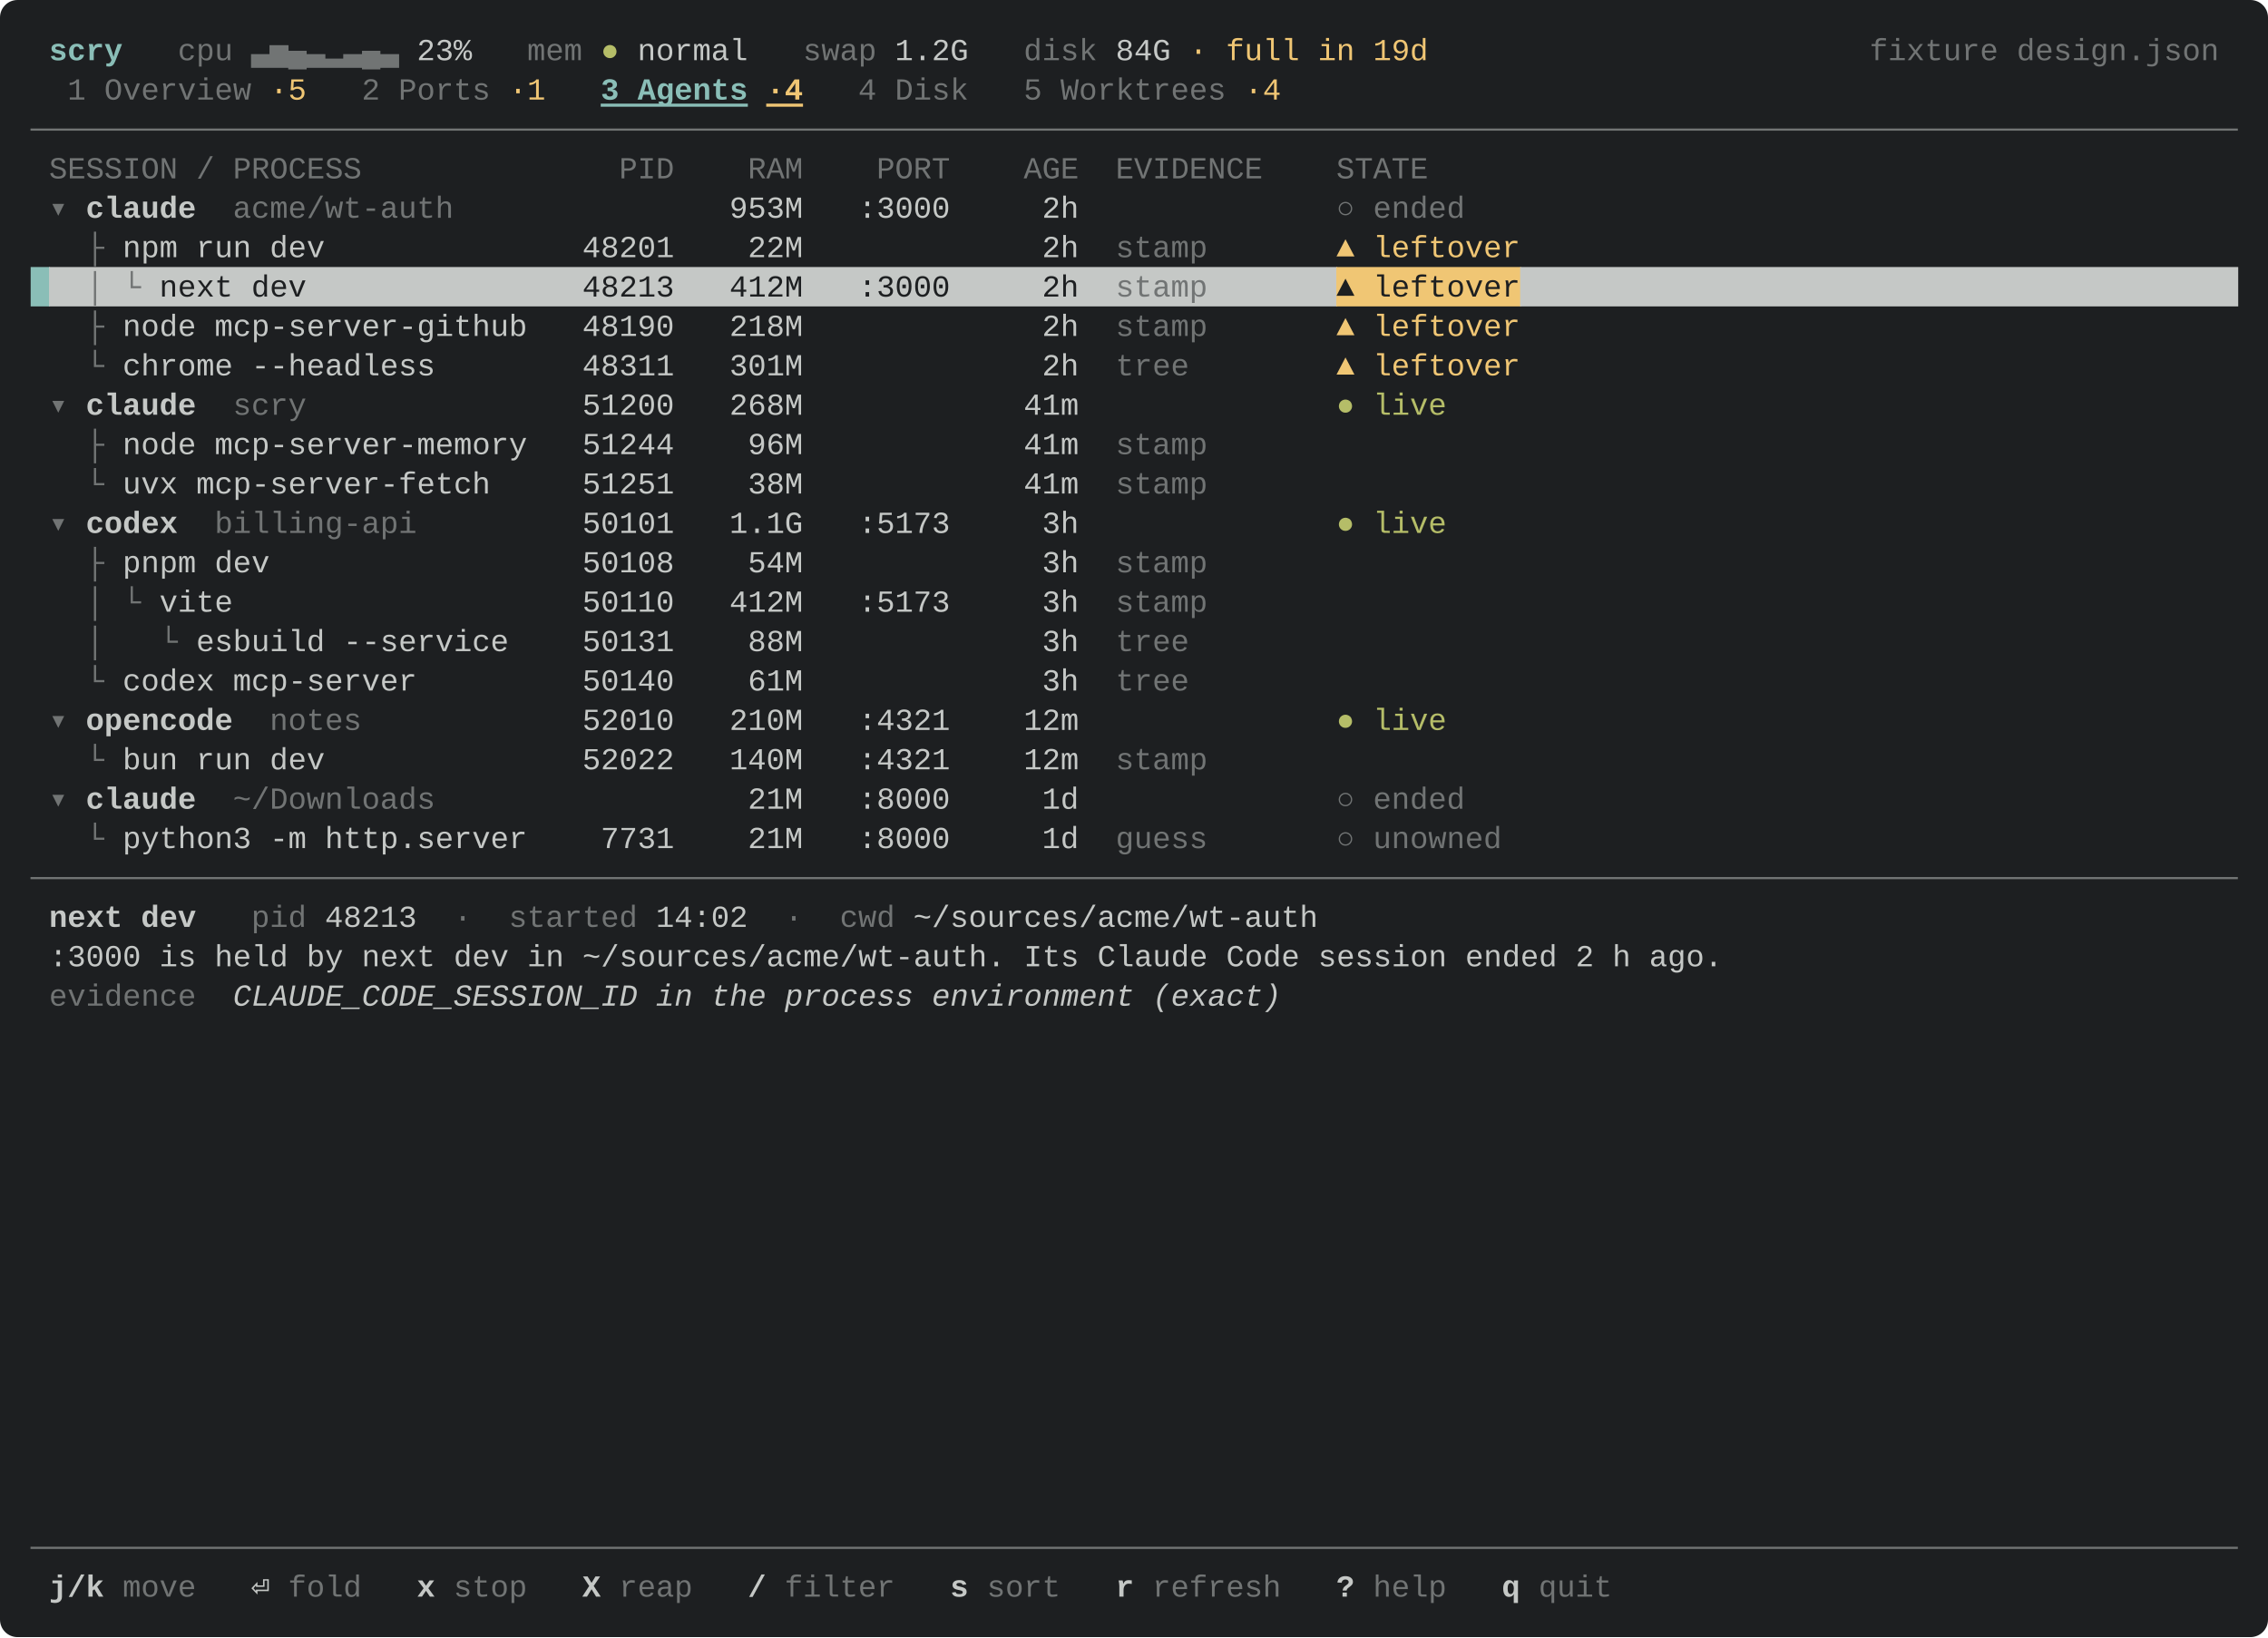
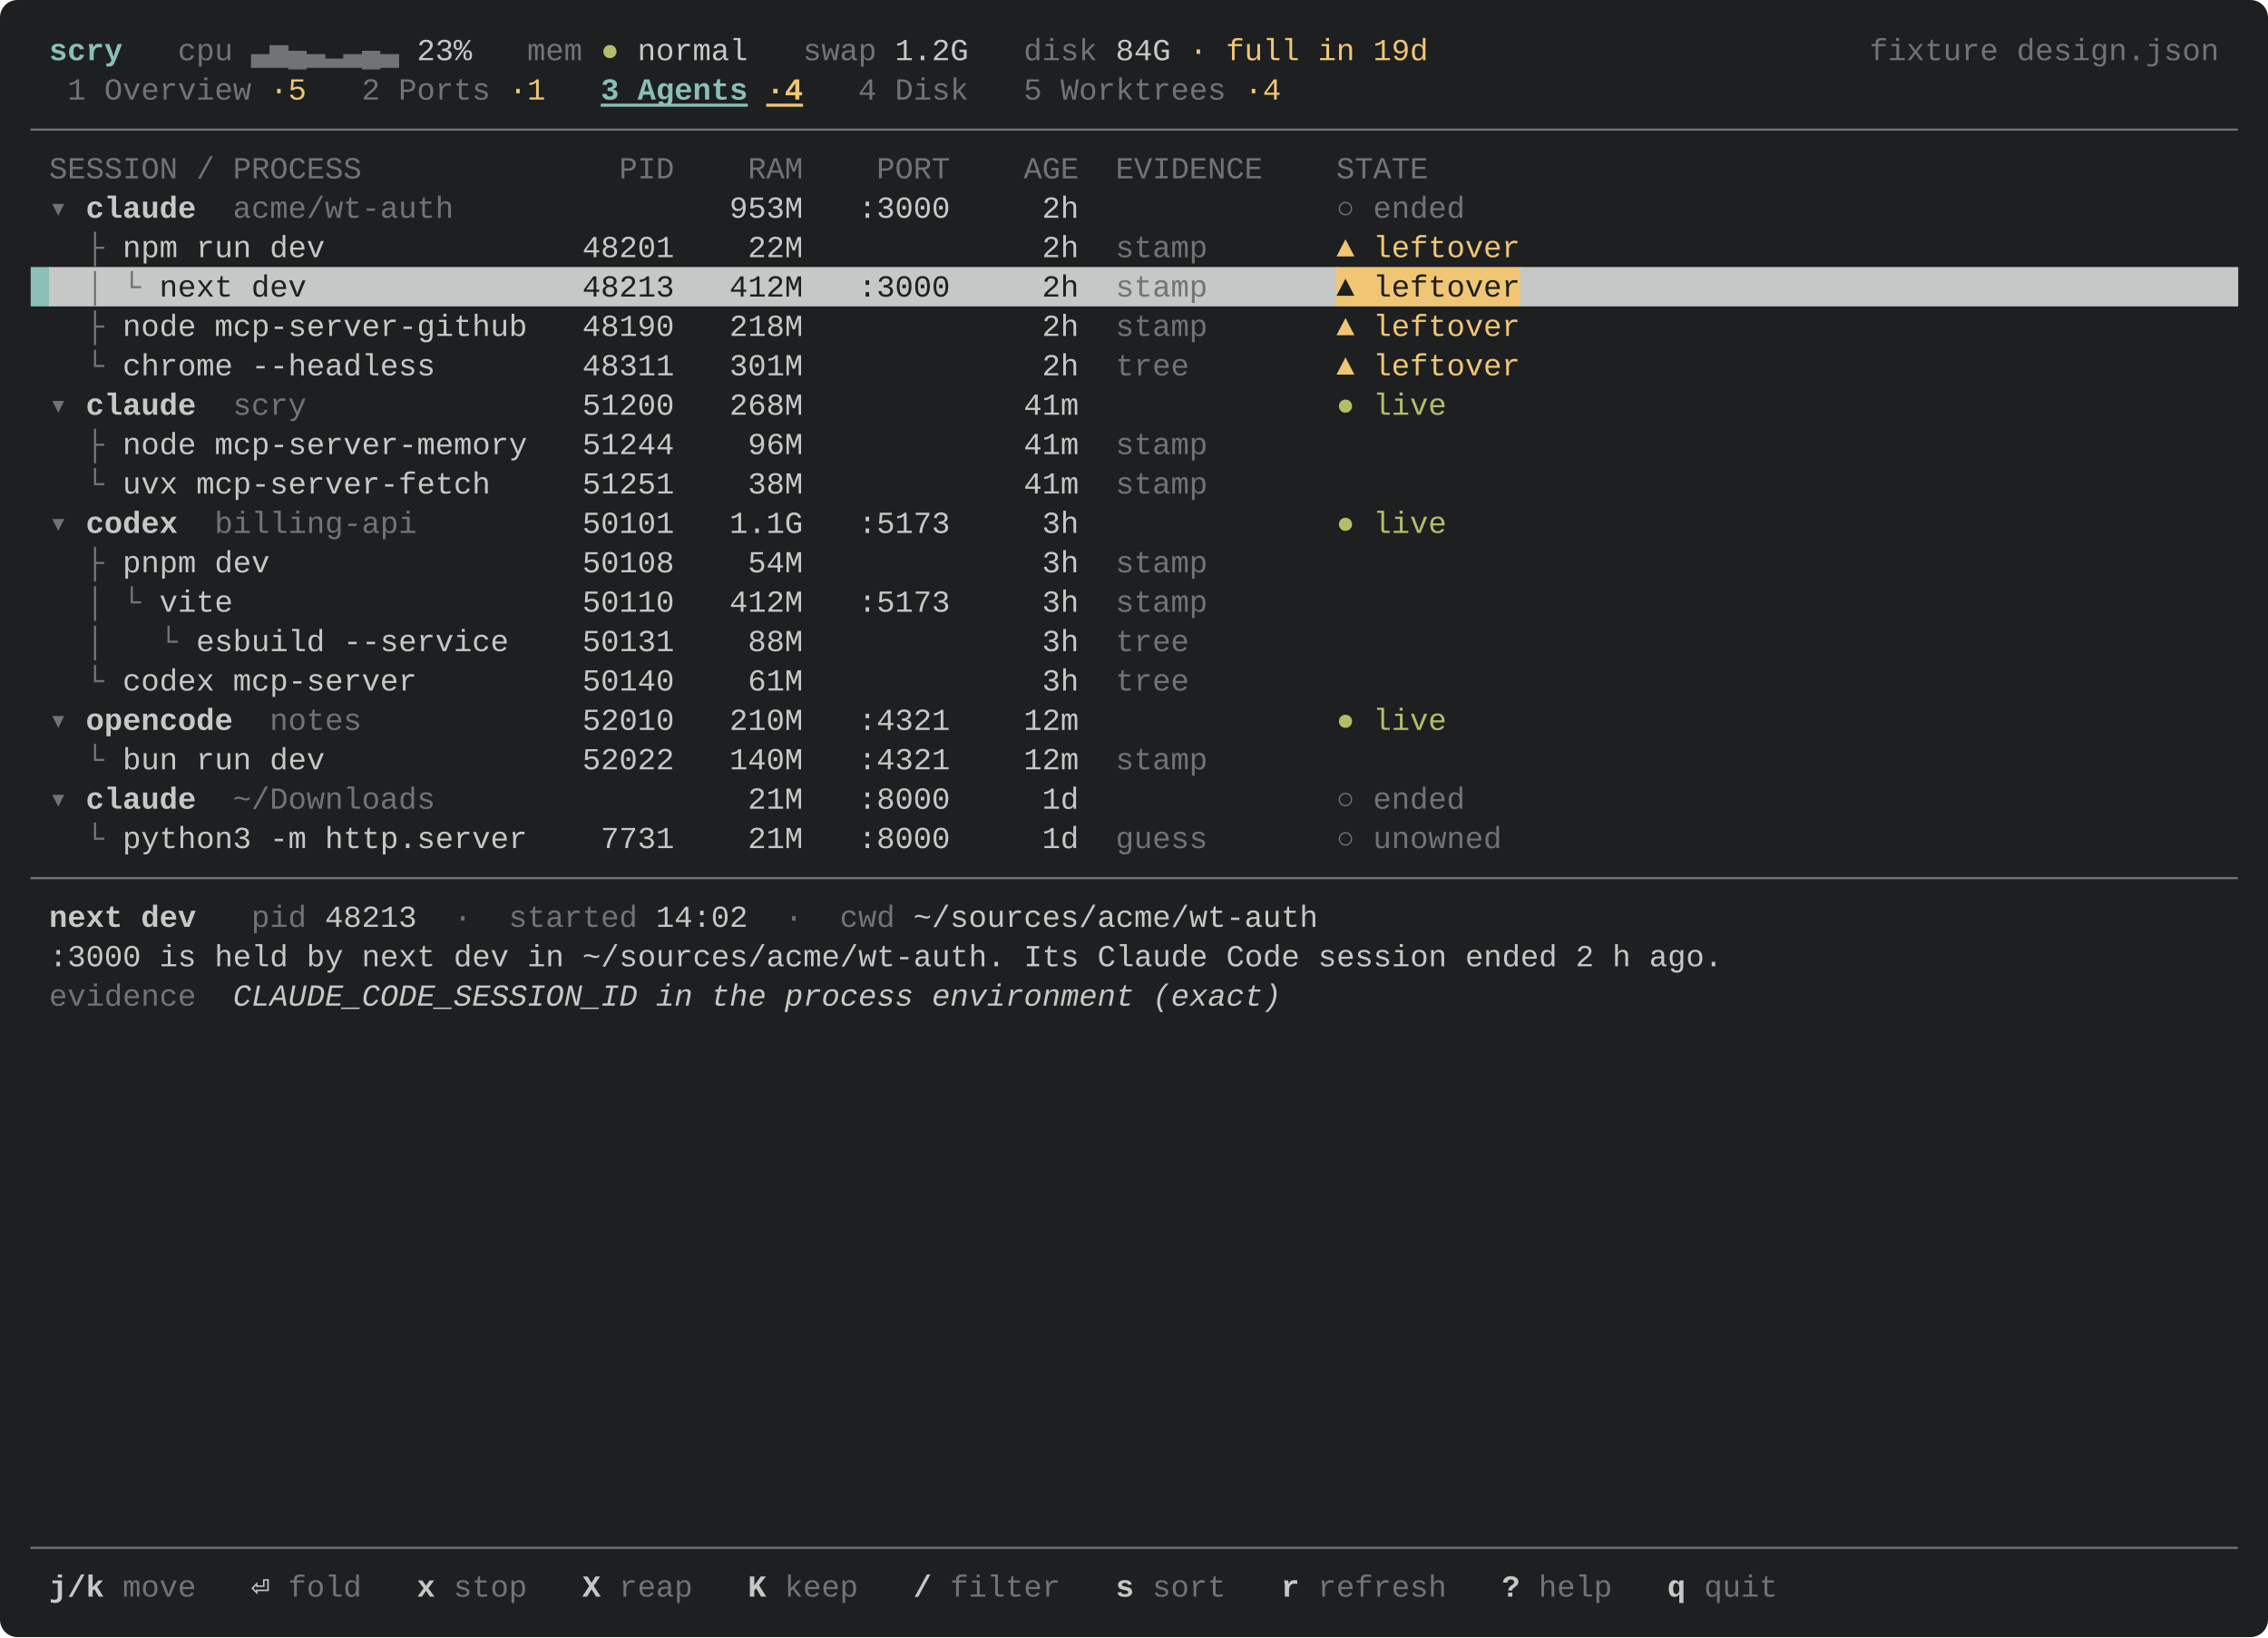
<svg xmlns="http://www.w3.org/2000/svg" width="1036" height="748" viewBox="0 0 1036 748">
  <style>text{font-family:ui-monospace,SFMono-Regular,"SF Mono",Menlo,Consolas,"Liberation Mono","DejaVu Sans Mono",monospace;font-size:14px;white-space:pre}</style>
  <rect width="1036" height="748" rx="8" fill="#1d1f21" />
  <g transform="translate(14 14)">
    <text x="8.4" y="13.5" fill="#8abeb7" textLength="33.6" lengthAdjust="spacingAndGlyphs" xml:space="preserve" font-weight="700">scry</text>
    <text x="67.2" y="13.5" fill="#717474" textLength="100.8" lengthAdjust="spacingAndGlyphs" xml:space="preserve">cpu ▃▅▄▃▂▃▄▃</text>
    <text x="176.4" y="13.5" fill="#c5c8c6" textLength="25.2" lengthAdjust="spacingAndGlyphs" xml:space="preserve">23%</text>
    <text x="226.8" y="13.5" fill="#717474" textLength="25.2" lengthAdjust="spacingAndGlyphs" xml:space="preserve">mem</text>
    <text x="260.4" y="13.5" fill="#b5bd68" textLength="8.4" lengthAdjust="spacingAndGlyphs" xml:space="preserve">●</text>
    <text x="277.2" y="13.5" fill="#c5c8c6" textLength="50.4" lengthAdjust="spacingAndGlyphs" xml:space="preserve">normal</text>
    <text x="352.8" y="13.5" fill="#717474" textLength="33.6" lengthAdjust="spacingAndGlyphs" xml:space="preserve">swap</text>
    <text x="394.8" y="13.5" fill="#c5c8c6" textLength="33.6" lengthAdjust="spacingAndGlyphs" xml:space="preserve">1.2G</text>
    <text x="453.6" y="13.5" fill="#717474" textLength="33.6" lengthAdjust="spacingAndGlyphs" xml:space="preserve">disk</text>
    <text x="495.6" y="13.5" fill="#c5c8c6" textLength="25.2" lengthAdjust="spacingAndGlyphs" xml:space="preserve">84G</text>
    <text x="529.2" y="13.5" fill="#f0c674" textLength="109.2" lengthAdjust="spacingAndGlyphs" xml:space="preserve">· full in 19d</text>
    <text x="840.0" y="13.5" fill="#717474" textLength="159.6" lengthAdjust="spacingAndGlyphs" xml:space="preserve">fixture design.json</text>
    <text x="16.8" y="31.5" fill="#717474" textLength="84.0" lengthAdjust="spacingAndGlyphs" xml:space="preserve">1 Overview</text>
    <text x="109.2" y="31.5" fill="#f0c674" textLength="16.8" lengthAdjust="spacingAndGlyphs" xml:space="preserve">·5</text>
    <text x="151.2" y="31.5" fill="#717474" textLength="58.8" lengthAdjust="spacingAndGlyphs" xml:space="preserve">2 Ports</text>
    <text x="218.4" y="31.5" fill="#f0c674" textLength="16.8" lengthAdjust="spacingAndGlyphs" xml:space="preserve">·1</text>
    <text x="260.4" y="31.5" fill="#8abeb7" textLength="67.2" lengthAdjust="spacingAndGlyphs" xml:space="preserve" font-weight="700" text-decoration="underline">3 Agents</text>
    <text x="336.0" y="31.5" fill="#f0c674" textLength="16.8" lengthAdjust="spacingAndGlyphs" xml:space="preserve" font-weight="700" text-decoration="underline">·4</text>
    <text x="378.0" y="31.5" fill="#717474" textLength="50.4" lengthAdjust="spacingAndGlyphs" xml:space="preserve">4 Disk</text>
    <text x="453.6" y="31.5" fill="#717474" textLength="92.4" lengthAdjust="spacingAndGlyphs" xml:space="preserve">5 Worktrees</text>
    <text x="554.4" y="31.5" fill="#f0c674" textLength="16.8" lengthAdjust="spacingAndGlyphs" xml:space="preserve">·4</text>
    <text x="0.0" y="49.5" fill="#717474" textLength="1008.0" lengthAdjust="spacingAndGlyphs" xml:space="preserve">────────────────────────────────────────────────────────────────────────────────────────────────────────────────────────</text>
    <text x="8.4" y="67.5" fill="#717474" textLength="142.8" lengthAdjust="spacingAndGlyphs" xml:space="preserve">SESSION / PROCESS</text>
    <text x="268.8" y="67.5" fill="#717474" textLength="25.2" lengthAdjust="spacingAndGlyphs" xml:space="preserve">PID</text>
    <text x="327.6" y="67.5" fill="#717474" textLength="25.2" lengthAdjust="spacingAndGlyphs" xml:space="preserve">RAM</text>
    <text x="386.4" y="67.5" fill="#717474" textLength="33.6" lengthAdjust="spacingAndGlyphs" xml:space="preserve">PORT</text>
    <text x="453.6" y="67.5" fill="#717474" textLength="25.2" lengthAdjust="spacingAndGlyphs" xml:space="preserve">AGE</text>
    <text x="495.6" y="67.5" fill="#717474" textLength="67.2" lengthAdjust="spacingAndGlyphs" xml:space="preserve">EVIDENCE</text>
    <text x="596.4" y="67.5" fill="#717474" textLength="42.0" lengthAdjust="spacingAndGlyphs" xml:space="preserve">STATE</text>
    <text x="8.4" y="85.5" fill="#717474" textLength="8.4" lengthAdjust="spacingAndGlyphs" xml:space="preserve">▾</text>
    <text x="25.2" y="85.5" fill="#c5c8c6" textLength="50.4" lengthAdjust="spacingAndGlyphs" xml:space="preserve" font-weight="700">claude</text>
    <text x="92.4" y="85.5" fill="#717474" textLength="100.8" lengthAdjust="spacingAndGlyphs" xml:space="preserve">acme/wt-auth</text>
    <text x="319.2" y="85.5" fill="#c5c8c6" textLength="33.6" lengthAdjust="spacingAndGlyphs" xml:space="preserve">953M</text>
    <text x="378.0" y="85.5" fill="#c5c8c6" textLength="42.0" lengthAdjust="spacingAndGlyphs" xml:space="preserve">:3000</text>
    <text x="462.0" y="85.5" fill="#c5c8c6" textLength="16.8" lengthAdjust="spacingAndGlyphs" xml:space="preserve">2h</text>
    <text x="596.4" y="85.5" fill="#717474" textLength="58.8" lengthAdjust="spacingAndGlyphs" xml:space="preserve">○ ended</text>
    <text x="25.2" y="103.5" fill="#717474" textLength="8.4" lengthAdjust="spacingAndGlyphs" xml:space="preserve">├</text>
    <text x="42.0" y="103.5" fill="#c5c8c6" textLength="92.4" lengthAdjust="spacingAndGlyphs" xml:space="preserve">npm run dev</text>
    <text x="252.0" y="103.5" fill="#c5c8c6" textLength="42.0" lengthAdjust="spacingAndGlyphs" xml:space="preserve">48201</text>
    <text x="327.6" y="103.5" fill="#c5c8c6" textLength="25.2" lengthAdjust="spacingAndGlyphs" xml:space="preserve">22M</text>
    <text x="462.0" y="103.5" fill="#c5c8c6" textLength="16.8" lengthAdjust="spacingAndGlyphs" xml:space="preserve">2h</text>
    <text x="495.6" y="103.5" fill="#717474" textLength="42.0" lengthAdjust="spacingAndGlyphs" xml:space="preserve">stamp</text>
    <text x="596.4" y="103.5" fill="#f0c674" textLength="84.0" lengthAdjust="spacingAndGlyphs" xml:space="preserve">▲ leftover</text>
    <rect x="0.0" y="108" width="8.8" height="18" fill="#8abeb7" />
    <rect x="8.4" y="108" width="588.4" height="18" fill="#c5c8c6" />
    <rect x="596.4" y="108" width="84.4" height="18" fill="#f0c674" />
    <rect x="680.4" y="108" width="328.0" height="18" fill="#c5c8c6" />
    <text x="25.2" y="121.5" fill="#717474" textLength="25.2" lengthAdjust="spacingAndGlyphs" xml:space="preserve">│ └</text>
    <text x="58.8" y="121.5" fill="#1d1f21" textLength="67.2" lengthAdjust="spacingAndGlyphs" xml:space="preserve">next dev</text>
    <text x="252.0" y="121.5" fill="#1d1f21" textLength="42.0" lengthAdjust="spacingAndGlyphs" xml:space="preserve">48213</text>
    <text x="319.2" y="121.5" fill="#1d1f21" textLength="33.6" lengthAdjust="spacingAndGlyphs" xml:space="preserve">412M</text>
    <text x="378.0" y="121.5" fill="#1d1f21" textLength="42.0" lengthAdjust="spacingAndGlyphs" xml:space="preserve">:3000</text>
    <text x="462.0" y="121.5" fill="#1d1f21" textLength="16.8" lengthAdjust="spacingAndGlyphs" xml:space="preserve">2h</text>
    <text x="495.6" y="121.5" fill="#717474" textLength="42.0" lengthAdjust="spacingAndGlyphs" xml:space="preserve">stamp</text>
    <text x="596.4" y="121.5" fill="#1d1f21" textLength="84.0" lengthAdjust="spacingAndGlyphs" xml:space="preserve">▲ leftover</text>
    <text x="25.2" y="139.5" fill="#717474" textLength="8.4" lengthAdjust="spacingAndGlyphs" xml:space="preserve">├</text>
    <text x="42.0" y="139.5" fill="#c5c8c6" textLength="184.8" lengthAdjust="spacingAndGlyphs" xml:space="preserve">node mcp-server-github</text>
    <text x="252.0" y="139.5" fill="#c5c8c6" textLength="42.0" lengthAdjust="spacingAndGlyphs" xml:space="preserve">48190</text>
    <text x="319.2" y="139.5" fill="#c5c8c6" textLength="33.6" lengthAdjust="spacingAndGlyphs" xml:space="preserve">218M</text>
    <text x="462.0" y="139.5" fill="#c5c8c6" textLength="16.8" lengthAdjust="spacingAndGlyphs" xml:space="preserve">2h</text>
    <text x="495.6" y="139.5" fill="#717474" textLength="42.0" lengthAdjust="spacingAndGlyphs" xml:space="preserve">stamp</text>
    <text x="596.4" y="139.5" fill="#f0c674" textLength="84.0" lengthAdjust="spacingAndGlyphs" xml:space="preserve">▲ leftover</text>
    <text x="25.2" y="157.5" fill="#717474" textLength="8.4" lengthAdjust="spacingAndGlyphs" xml:space="preserve">└</text>
    <text x="42.0" y="157.5" fill="#c5c8c6" textLength="142.8" lengthAdjust="spacingAndGlyphs" xml:space="preserve">chrome --headless</text>
    <text x="252.0" y="157.5" fill="#c5c8c6" textLength="42.0" lengthAdjust="spacingAndGlyphs" xml:space="preserve">48311</text>
    <text x="319.2" y="157.5" fill="#c5c8c6" textLength="33.6" lengthAdjust="spacingAndGlyphs" xml:space="preserve">301M</text>
    <text x="462.0" y="157.5" fill="#c5c8c6" textLength="16.8" lengthAdjust="spacingAndGlyphs" xml:space="preserve">2h</text>
    <text x="495.6" y="157.5" fill="#717474" textLength="33.6" lengthAdjust="spacingAndGlyphs" xml:space="preserve">tree</text>
    <text x="596.4" y="157.5" fill="#f0c674" textLength="84.0" lengthAdjust="spacingAndGlyphs" xml:space="preserve">▲ leftover</text>
    <text x="8.4" y="175.5" fill="#717474" textLength="8.4" lengthAdjust="spacingAndGlyphs" xml:space="preserve">▾</text>
    <text x="25.2" y="175.5" fill="#c5c8c6" textLength="50.4" lengthAdjust="spacingAndGlyphs" xml:space="preserve" font-weight="700">claude</text>
    <text x="92.4" y="175.5" fill="#717474" textLength="33.6" lengthAdjust="spacingAndGlyphs" xml:space="preserve">scry</text>
    <text x="252.0" y="175.5" fill="#c5c8c6" textLength="42.0" lengthAdjust="spacingAndGlyphs" xml:space="preserve">51200</text>
    <text x="319.2" y="175.5" fill="#c5c8c6" textLength="33.6" lengthAdjust="spacingAndGlyphs" xml:space="preserve">268M</text>
    <text x="453.6" y="175.5" fill="#c5c8c6" textLength="25.2" lengthAdjust="spacingAndGlyphs" xml:space="preserve">41m</text>
    <text x="596.4" y="175.5" fill="#b5bd68" textLength="50.4" lengthAdjust="spacingAndGlyphs" xml:space="preserve">● live</text>
    <text x="25.2" y="193.5" fill="#717474" textLength="8.4" lengthAdjust="spacingAndGlyphs" xml:space="preserve">├</text>
    <text x="42.0" y="193.5" fill="#c5c8c6" textLength="184.8" lengthAdjust="spacingAndGlyphs" xml:space="preserve">node mcp-server-memory</text>
    <text x="252.0" y="193.5" fill="#c5c8c6" textLength="42.0" lengthAdjust="spacingAndGlyphs" xml:space="preserve">51244</text>
    <text x="327.6" y="193.5" fill="#c5c8c6" textLength="25.2" lengthAdjust="spacingAndGlyphs" xml:space="preserve">96M</text>
    <text x="453.6" y="193.5" fill="#c5c8c6" textLength="25.2" lengthAdjust="spacingAndGlyphs" xml:space="preserve">41m</text>
    <text x="495.6" y="193.5" fill="#717474" textLength="42.0" lengthAdjust="spacingAndGlyphs" xml:space="preserve">stamp</text>
    <text x="25.2" y="211.5" fill="#717474" textLength="8.4" lengthAdjust="spacingAndGlyphs" xml:space="preserve">└</text>
    <text x="42.0" y="211.5" fill="#c5c8c6" textLength="168.0" lengthAdjust="spacingAndGlyphs" xml:space="preserve">uvx mcp-server-fetch</text>
    <text x="252.0" y="211.5" fill="#c5c8c6" textLength="42.0" lengthAdjust="spacingAndGlyphs" xml:space="preserve">51251</text>
    <text x="327.6" y="211.5" fill="#c5c8c6" textLength="25.2" lengthAdjust="spacingAndGlyphs" xml:space="preserve">38M</text>
    <text x="453.6" y="211.5" fill="#c5c8c6" textLength="25.2" lengthAdjust="spacingAndGlyphs" xml:space="preserve">41m</text>
    <text x="495.6" y="211.5" fill="#717474" textLength="42.0" lengthAdjust="spacingAndGlyphs" xml:space="preserve">stamp</text>
    <text x="8.4" y="229.5" fill="#717474" textLength="8.4" lengthAdjust="spacingAndGlyphs" xml:space="preserve">▾</text>
    <text x="25.2" y="229.5" fill="#c5c8c6" textLength="42.0" lengthAdjust="spacingAndGlyphs" xml:space="preserve" font-weight="700">codex</text>
    <text x="84.0" y="229.5" fill="#717474" textLength="92.4" lengthAdjust="spacingAndGlyphs" xml:space="preserve">billing-api</text>
    <text x="252.0" y="229.5" fill="#c5c8c6" textLength="42.0" lengthAdjust="spacingAndGlyphs" xml:space="preserve">50101</text>
    <text x="319.2" y="229.5" fill="#c5c8c6" textLength="33.6" lengthAdjust="spacingAndGlyphs" xml:space="preserve">1.1G</text>
    <text x="378.0" y="229.5" fill="#c5c8c6" textLength="42.0" lengthAdjust="spacingAndGlyphs" xml:space="preserve">:5173</text>
    <text x="462.0" y="229.5" fill="#c5c8c6" textLength="16.8" lengthAdjust="spacingAndGlyphs" xml:space="preserve">3h</text>
    <text x="596.4" y="229.5" fill="#b5bd68" textLength="50.4" lengthAdjust="spacingAndGlyphs" xml:space="preserve">● live</text>
    <text x="25.2" y="247.5" fill="#717474" textLength="8.4" lengthAdjust="spacingAndGlyphs" xml:space="preserve">├</text>
    <text x="42.0" y="247.5" fill="#c5c8c6" textLength="67.2" lengthAdjust="spacingAndGlyphs" xml:space="preserve">pnpm dev</text>
    <text x="252.0" y="247.5" fill="#c5c8c6" textLength="42.0" lengthAdjust="spacingAndGlyphs" xml:space="preserve">50108</text>
    <text x="327.6" y="247.5" fill="#c5c8c6" textLength="25.2" lengthAdjust="spacingAndGlyphs" xml:space="preserve">54M</text>
    <text x="462.0" y="247.5" fill="#c5c8c6" textLength="16.8" lengthAdjust="spacingAndGlyphs" xml:space="preserve">3h</text>
    <text x="495.6" y="247.5" fill="#717474" textLength="42.0" lengthAdjust="spacingAndGlyphs" xml:space="preserve">stamp</text>
    <text x="25.2" y="265.5" fill="#717474" textLength="25.2" lengthAdjust="spacingAndGlyphs" xml:space="preserve">│ └</text>
    <text x="58.8" y="265.5" fill="#c5c8c6" textLength="33.6" lengthAdjust="spacingAndGlyphs" xml:space="preserve">vite</text>
    <text x="252.0" y="265.5" fill="#c5c8c6" textLength="42.0" lengthAdjust="spacingAndGlyphs" xml:space="preserve">50110</text>
    <text x="319.2" y="265.5" fill="#c5c8c6" textLength="33.6" lengthAdjust="spacingAndGlyphs" xml:space="preserve">412M</text>
    <text x="378.0" y="265.5" fill="#c5c8c6" textLength="42.0" lengthAdjust="spacingAndGlyphs" xml:space="preserve">:5173</text>
    <text x="462.0" y="265.5" fill="#c5c8c6" textLength="16.8" lengthAdjust="spacingAndGlyphs" xml:space="preserve">3h</text>
    <text x="495.6" y="265.5" fill="#717474" textLength="42.0" lengthAdjust="spacingAndGlyphs" xml:space="preserve">stamp</text>
    <text x="25.2" y="283.5" fill="#717474" textLength="8.4" lengthAdjust="spacingAndGlyphs" xml:space="preserve">│</text>
    <text x="58.8" y="283.5" fill="#717474" textLength="8.4" lengthAdjust="spacingAndGlyphs" xml:space="preserve">└</text>
    <text x="75.6" y="283.5" fill="#c5c8c6" textLength="142.8" lengthAdjust="spacingAndGlyphs" xml:space="preserve">esbuild --service</text>
    <text x="252.0" y="283.5" fill="#c5c8c6" textLength="42.0" lengthAdjust="spacingAndGlyphs" xml:space="preserve">50131</text>
    <text x="327.6" y="283.5" fill="#c5c8c6" textLength="25.2" lengthAdjust="spacingAndGlyphs" xml:space="preserve">88M</text>
    <text x="462.0" y="283.5" fill="#c5c8c6" textLength="16.8" lengthAdjust="spacingAndGlyphs" xml:space="preserve">3h</text>
    <text x="495.6" y="283.5" fill="#717474" textLength="33.6" lengthAdjust="spacingAndGlyphs" xml:space="preserve">tree</text>
    <text x="25.2" y="301.5" fill="#717474" textLength="8.4" lengthAdjust="spacingAndGlyphs" xml:space="preserve">└</text>
    <text x="42.0" y="301.5" fill="#c5c8c6" textLength="134.4" lengthAdjust="spacingAndGlyphs" xml:space="preserve">codex mcp-server</text>
    <text x="252.0" y="301.5" fill="#c5c8c6" textLength="42.0" lengthAdjust="spacingAndGlyphs" xml:space="preserve">50140</text>
    <text x="327.6" y="301.5" fill="#c5c8c6" textLength="25.2" lengthAdjust="spacingAndGlyphs" xml:space="preserve">61M</text>
    <text x="462.0" y="301.5" fill="#c5c8c6" textLength="16.8" lengthAdjust="spacingAndGlyphs" xml:space="preserve">3h</text>
    <text x="495.6" y="301.5" fill="#717474" textLength="33.6" lengthAdjust="spacingAndGlyphs" xml:space="preserve">tree</text>
    <text x="8.4" y="319.5" fill="#717474" textLength="8.4" lengthAdjust="spacingAndGlyphs" xml:space="preserve">▾</text>
    <text x="25.2" y="319.5" fill="#c5c8c6" textLength="67.2" lengthAdjust="spacingAndGlyphs" xml:space="preserve" font-weight="700">opencode</text>
    <text x="109.2" y="319.5" fill="#717474" textLength="42.0" lengthAdjust="spacingAndGlyphs" xml:space="preserve">notes</text>
    <text x="252.0" y="319.5" fill="#c5c8c6" textLength="42.0" lengthAdjust="spacingAndGlyphs" xml:space="preserve">52010</text>
    <text x="319.2" y="319.5" fill="#c5c8c6" textLength="33.6" lengthAdjust="spacingAndGlyphs" xml:space="preserve">210M</text>
    <text x="378.0" y="319.5" fill="#c5c8c6" textLength="42.0" lengthAdjust="spacingAndGlyphs" xml:space="preserve">:4321</text>
    <text x="453.6" y="319.5" fill="#c5c8c6" textLength="25.2" lengthAdjust="spacingAndGlyphs" xml:space="preserve">12m</text>
    <text x="596.4" y="319.5" fill="#b5bd68" textLength="50.4" lengthAdjust="spacingAndGlyphs" xml:space="preserve">● live</text>
    <text x="25.2" y="337.5" fill="#717474" textLength="8.4" lengthAdjust="spacingAndGlyphs" xml:space="preserve">└</text>
    <text x="42.0" y="337.5" fill="#c5c8c6" textLength="92.4" lengthAdjust="spacingAndGlyphs" xml:space="preserve">bun run dev</text>
    <text x="252.0" y="337.5" fill="#c5c8c6" textLength="42.0" lengthAdjust="spacingAndGlyphs" xml:space="preserve">52022</text>
    <text x="319.2" y="337.5" fill="#c5c8c6" textLength="33.6" lengthAdjust="spacingAndGlyphs" xml:space="preserve">140M</text>
    <text x="378.0" y="337.5" fill="#c5c8c6" textLength="42.0" lengthAdjust="spacingAndGlyphs" xml:space="preserve">:4321</text>
    <text x="453.6" y="337.5" fill="#c5c8c6" textLength="25.2" lengthAdjust="spacingAndGlyphs" xml:space="preserve">12m</text>
    <text x="495.6" y="337.5" fill="#717474" textLength="42.0" lengthAdjust="spacingAndGlyphs" xml:space="preserve">stamp</text>
    <text x="8.4" y="355.5" fill="#717474" textLength="8.4" lengthAdjust="spacingAndGlyphs" xml:space="preserve">▾</text>
    <text x="25.2" y="355.5" fill="#c5c8c6" textLength="50.4" lengthAdjust="spacingAndGlyphs" xml:space="preserve" font-weight="700">claude</text>
    <text x="92.4" y="355.5" fill="#717474" textLength="92.4" lengthAdjust="spacingAndGlyphs" xml:space="preserve">~/Downloads</text>
    <text x="327.6" y="355.5" fill="#c5c8c6" textLength="25.2" lengthAdjust="spacingAndGlyphs" xml:space="preserve">21M</text>
    <text x="378.0" y="355.5" fill="#c5c8c6" textLength="42.0" lengthAdjust="spacingAndGlyphs" xml:space="preserve">:8000</text>
    <text x="462.0" y="355.5" fill="#c5c8c6" textLength="16.8" lengthAdjust="spacingAndGlyphs" xml:space="preserve">1d</text>
    <text x="596.4" y="355.5" fill="#717474" textLength="58.8" lengthAdjust="spacingAndGlyphs" xml:space="preserve">○ ended</text>
    <text x="25.2" y="373.5" fill="#717474" textLength="8.4" lengthAdjust="spacingAndGlyphs" xml:space="preserve">└</text>
    <text x="42.0" y="373.5" fill="#c5c8c6" textLength="184.8" lengthAdjust="spacingAndGlyphs" xml:space="preserve">python3 -m http.server</text>
    <text x="260.4" y="373.5" fill="#c5c8c6" textLength="33.6" lengthAdjust="spacingAndGlyphs" xml:space="preserve">7731</text>
    <text x="327.6" y="373.5" fill="#c5c8c6" textLength="25.2" lengthAdjust="spacingAndGlyphs" xml:space="preserve">21M</text>
    <text x="378.0" y="373.5" fill="#c5c8c6" textLength="42.0" lengthAdjust="spacingAndGlyphs" xml:space="preserve">:8000</text>
    <text x="462.0" y="373.5" fill="#c5c8c6" textLength="16.8" lengthAdjust="spacingAndGlyphs" xml:space="preserve">1d</text>
    <text x="495.6" y="373.5" fill="#717474" textLength="42.0" lengthAdjust="spacingAndGlyphs" xml:space="preserve">guess</text>
    <text x="596.4" y="373.5" fill="#717474" textLength="75.6" lengthAdjust="spacingAndGlyphs" xml:space="preserve">○ unowned</text>
    <text x="0.0" y="391.5" fill="#717474" textLength="1008.0" lengthAdjust="spacingAndGlyphs" xml:space="preserve">────────────────────────────────────────────────────────────────────────────────────────────────────────────────────────</text>
    <text x="8.4" y="409.5" fill="#c5c8c6" textLength="67.2" lengthAdjust="spacingAndGlyphs" xml:space="preserve" font-weight="700">next dev</text>
    <text x="100.8" y="409.5" fill="#717474" textLength="25.2" lengthAdjust="spacingAndGlyphs" xml:space="preserve">pid</text>
    <text x="134.4" y="409.5" fill="#c5c8c6" textLength="42.0" lengthAdjust="spacingAndGlyphs" xml:space="preserve">48213</text>
    <text x="193.2" y="409.5" fill="#717474" textLength="8.4" lengthAdjust="spacingAndGlyphs" xml:space="preserve">·</text>
    <text x="218.4" y="409.5" fill="#717474" textLength="58.8" lengthAdjust="spacingAndGlyphs" xml:space="preserve">started</text>
    <text x="285.6" y="409.5" fill="#c5c8c6" textLength="42.0" lengthAdjust="spacingAndGlyphs" xml:space="preserve">14:02</text>
    <text x="344.4" y="409.5" fill="#717474" textLength="8.4" lengthAdjust="spacingAndGlyphs" xml:space="preserve">·</text>
    <text x="369.6" y="409.5" fill="#717474" textLength="25.2" lengthAdjust="spacingAndGlyphs" xml:space="preserve">cwd</text>
    <text x="403.2" y="409.5" fill="#c5c8c6" textLength="184.8" lengthAdjust="spacingAndGlyphs" xml:space="preserve">~/sources/acme/wt-auth</text>
    <text x="8.4" y="427.5" fill="#c5c8c6" textLength="764.4" lengthAdjust="spacingAndGlyphs" xml:space="preserve">:3000 is held by next dev in ~/sources/acme/wt-auth. Its Claude Code session ended 2 h ago.</text>
    <text x="8.4" y="445.5" fill="#717474" textLength="67.2" lengthAdjust="spacingAndGlyphs" xml:space="preserve">evidence</text>
    <text x="92.4" y="445.5" fill="#c5c8c6" textLength="478.8" lengthAdjust="spacingAndGlyphs" xml:space="preserve" font-style="italic">CLAUDE_CODE_SESSION_ID in the process environment (exact)</text>
    <text x="0.0" y="697.5" fill="#717474" textLength="1008.0" lengthAdjust="spacingAndGlyphs" xml:space="preserve">────────────────────────────────────────────────────────────────────────────────────────────────────────────────────────</text>
    <text x="8.4" y="715.5" fill="#c5c8c6" textLength="25.2" lengthAdjust="spacingAndGlyphs" xml:space="preserve" font-weight="700">j/k</text>
    <text x="42.0" y="715.5" fill="#717474" textLength="33.6" lengthAdjust="spacingAndGlyphs" xml:space="preserve">move</text>
    <text x="100.8" y="715.5" fill="#c5c8c6" textLength="8.4" lengthAdjust="spacingAndGlyphs" xml:space="preserve" font-weight="700">⏎</text>
    <text x="117.6" y="715.5" fill="#717474" textLength="33.6" lengthAdjust="spacingAndGlyphs" xml:space="preserve">fold</text>
    <text x="176.4" y="715.5" fill="#c5c8c6" textLength="8.4" lengthAdjust="spacingAndGlyphs" xml:space="preserve" font-weight="700">x</text>
    <text x="193.2" y="715.5" fill="#717474" textLength="33.6" lengthAdjust="spacingAndGlyphs" xml:space="preserve">stop</text>
    <text x="252.0" y="715.5" fill="#c5c8c6" textLength="8.4" lengthAdjust="spacingAndGlyphs" xml:space="preserve" font-weight="700">X</text>
    <text x="268.8" y="715.5" fill="#717474" textLength="33.6" lengthAdjust="spacingAndGlyphs" xml:space="preserve">reap</text>
-     <text x="327.6" y="715.5" fill="#c5c8c6" textLength="8.4" lengthAdjust="spacingAndGlyphs" xml:space="preserve" font-weight="700">/</text>
-     <text x="344.4" y="715.5" fill="#717474" textLength="50.4" lengthAdjust="spacingAndGlyphs" xml:space="preserve">filter</text>
-     <text x="420.0" y="715.5" fill="#c5c8c6" textLength="8.4" lengthAdjust="spacingAndGlyphs" xml:space="preserve" font-weight="700">s</text>
-     <text x="436.8" y="715.5" fill="#717474" textLength="33.6" lengthAdjust="spacingAndGlyphs" xml:space="preserve">sort</text>
-     <text x="495.6" y="715.5" fill="#c5c8c6" textLength="8.4" lengthAdjust="spacingAndGlyphs" xml:space="preserve" font-weight="700">r</text>
-     <text x="512.4" y="715.5" fill="#717474" textLength="58.8" lengthAdjust="spacingAndGlyphs" xml:space="preserve">refresh</text>
-     <text x="596.4" y="715.5" fill="#c5c8c6" textLength="8.4" lengthAdjust="spacingAndGlyphs" xml:space="preserve" font-weight="700">?</text>
-     <text x="613.2" y="715.5" fill="#717474" textLength="33.6" lengthAdjust="spacingAndGlyphs" xml:space="preserve">help</text>
-     <text x="672.0" y="715.5" fill="#c5c8c6" textLength="8.4" lengthAdjust="spacingAndGlyphs" xml:space="preserve" font-weight="700">q</text>
-     <text x="688.8" y="715.5" fill="#717474" textLength="33.6" lengthAdjust="spacingAndGlyphs" xml:space="preserve">quit</text>
+     <text x="327.6" y="715.5" fill="#c5c8c6" textLength="8.4" lengthAdjust="spacingAndGlyphs" xml:space="preserve" font-weight="700">K</text>
+     <text x="344.4" y="715.5" fill="#717474" textLength="33.6" lengthAdjust="spacingAndGlyphs" xml:space="preserve">keep</text>
+     <text x="403.2" y="715.5" fill="#c5c8c6" textLength="8.4" lengthAdjust="spacingAndGlyphs" xml:space="preserve" font-weight="700">/</text>
+     <text x="420.0" y="715.5" fill="#717474" textLength="50.4" lengthAdjust="spacingAndGlyphs" xml:space="preserve">filter</text>
+     <text x="495.6" y="715.5" fill="#c5c8c6" textLength="8.4" lengthAdjust="spacingAndGlyphs" xml:space="preserve" font-weight="700">s</text>
+     <text x="512.4" y="715.5" fill="#717474" textLength="33.6" lengthAdjust="spacingAndGlyphs" xml:space="preserve">sort</text>
+     <text x="571.2" y="715.5" fill="#c5c8c6" textLength="8.4" lengthAdjust="spacingAndGlyphs" xml:space="preserve" font-weight="700">r</text>
+     <text x="588.0" y="715.5" fill="#717474" textLength="58.8" lengthAdjust="spacingAndGlyphs" xml:space="preserve">refresh</text>
+     <text x="672.0" y="715.5" fill="#c5c8c6" textLength="8.4" lengthAdjust="spacingAndGlyphs" xml:space="preserve" font-weight="700">?</text>
+     <text x="688.8" y="715.5" fill="#717474" textLength="33.6" lengthAdjust="spacingAndGlyphs" xml:space="preserve">help</text>
+     <text x="747.6" y="715.5" fill="#c5c8c6" textLength="8.4" lengthAdjust="spacingAndGlyphs" xml:space="preserve" font-weight="700">q</text>
+     <text x="764.4" y="715.5" fill="#717474" textLength="33.6" lengthAdjust="spacingAndGlyphs" xml:space="preserve">quit</text>
  </g>
</svg>
